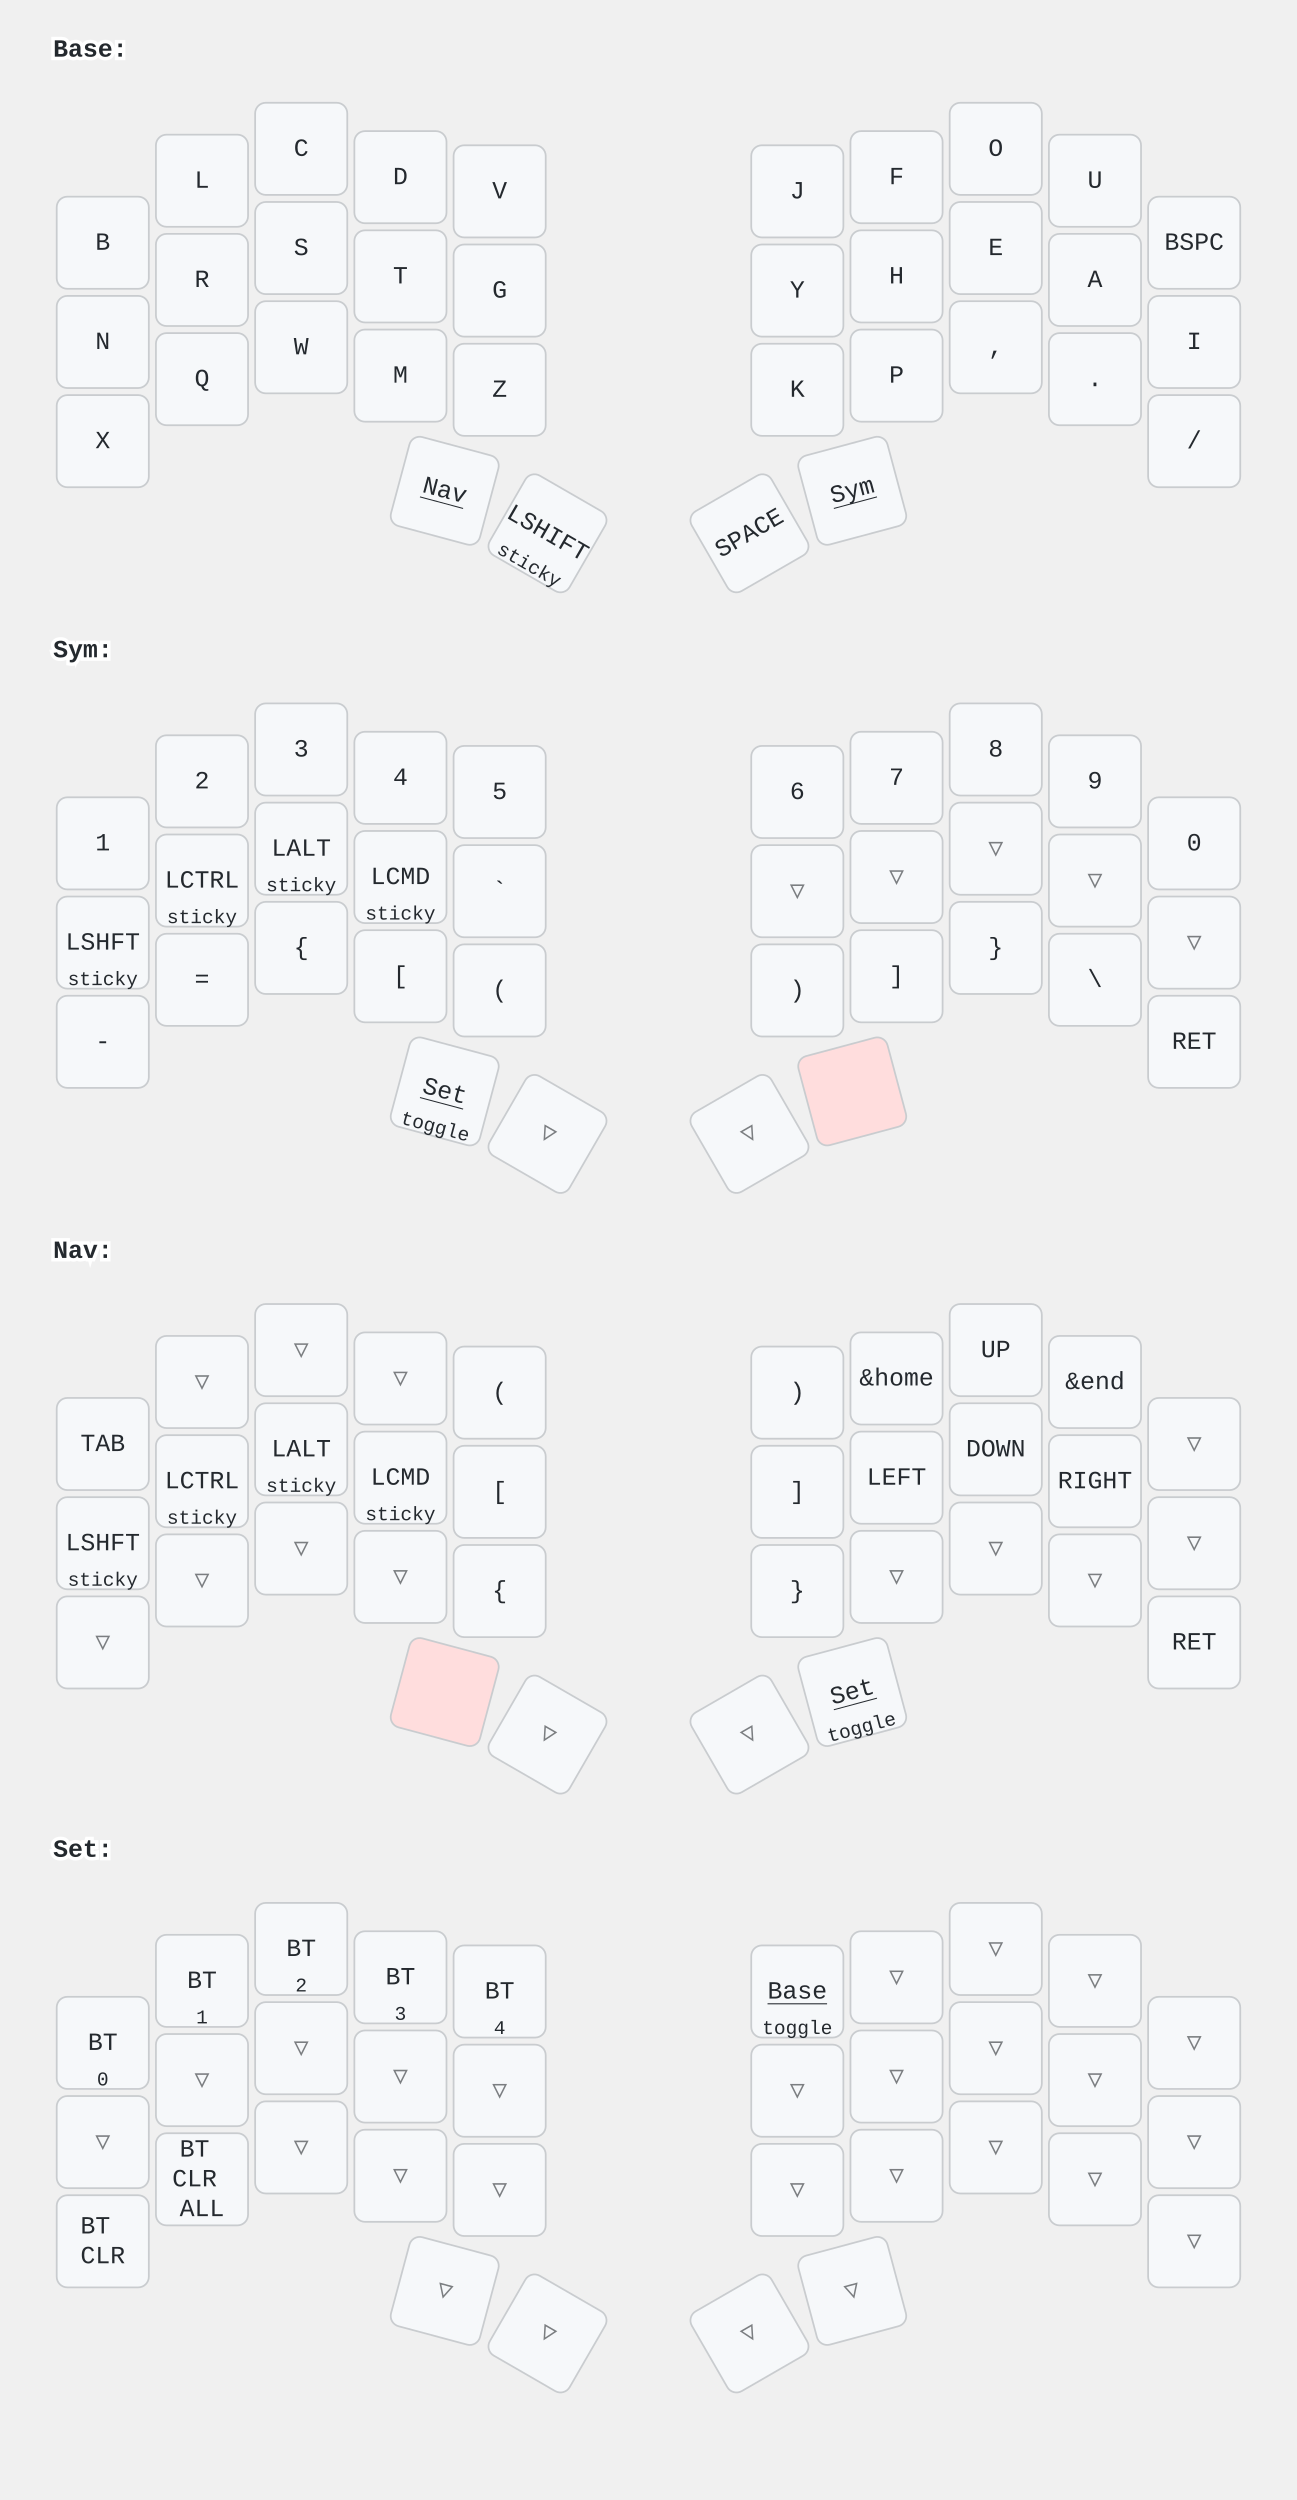
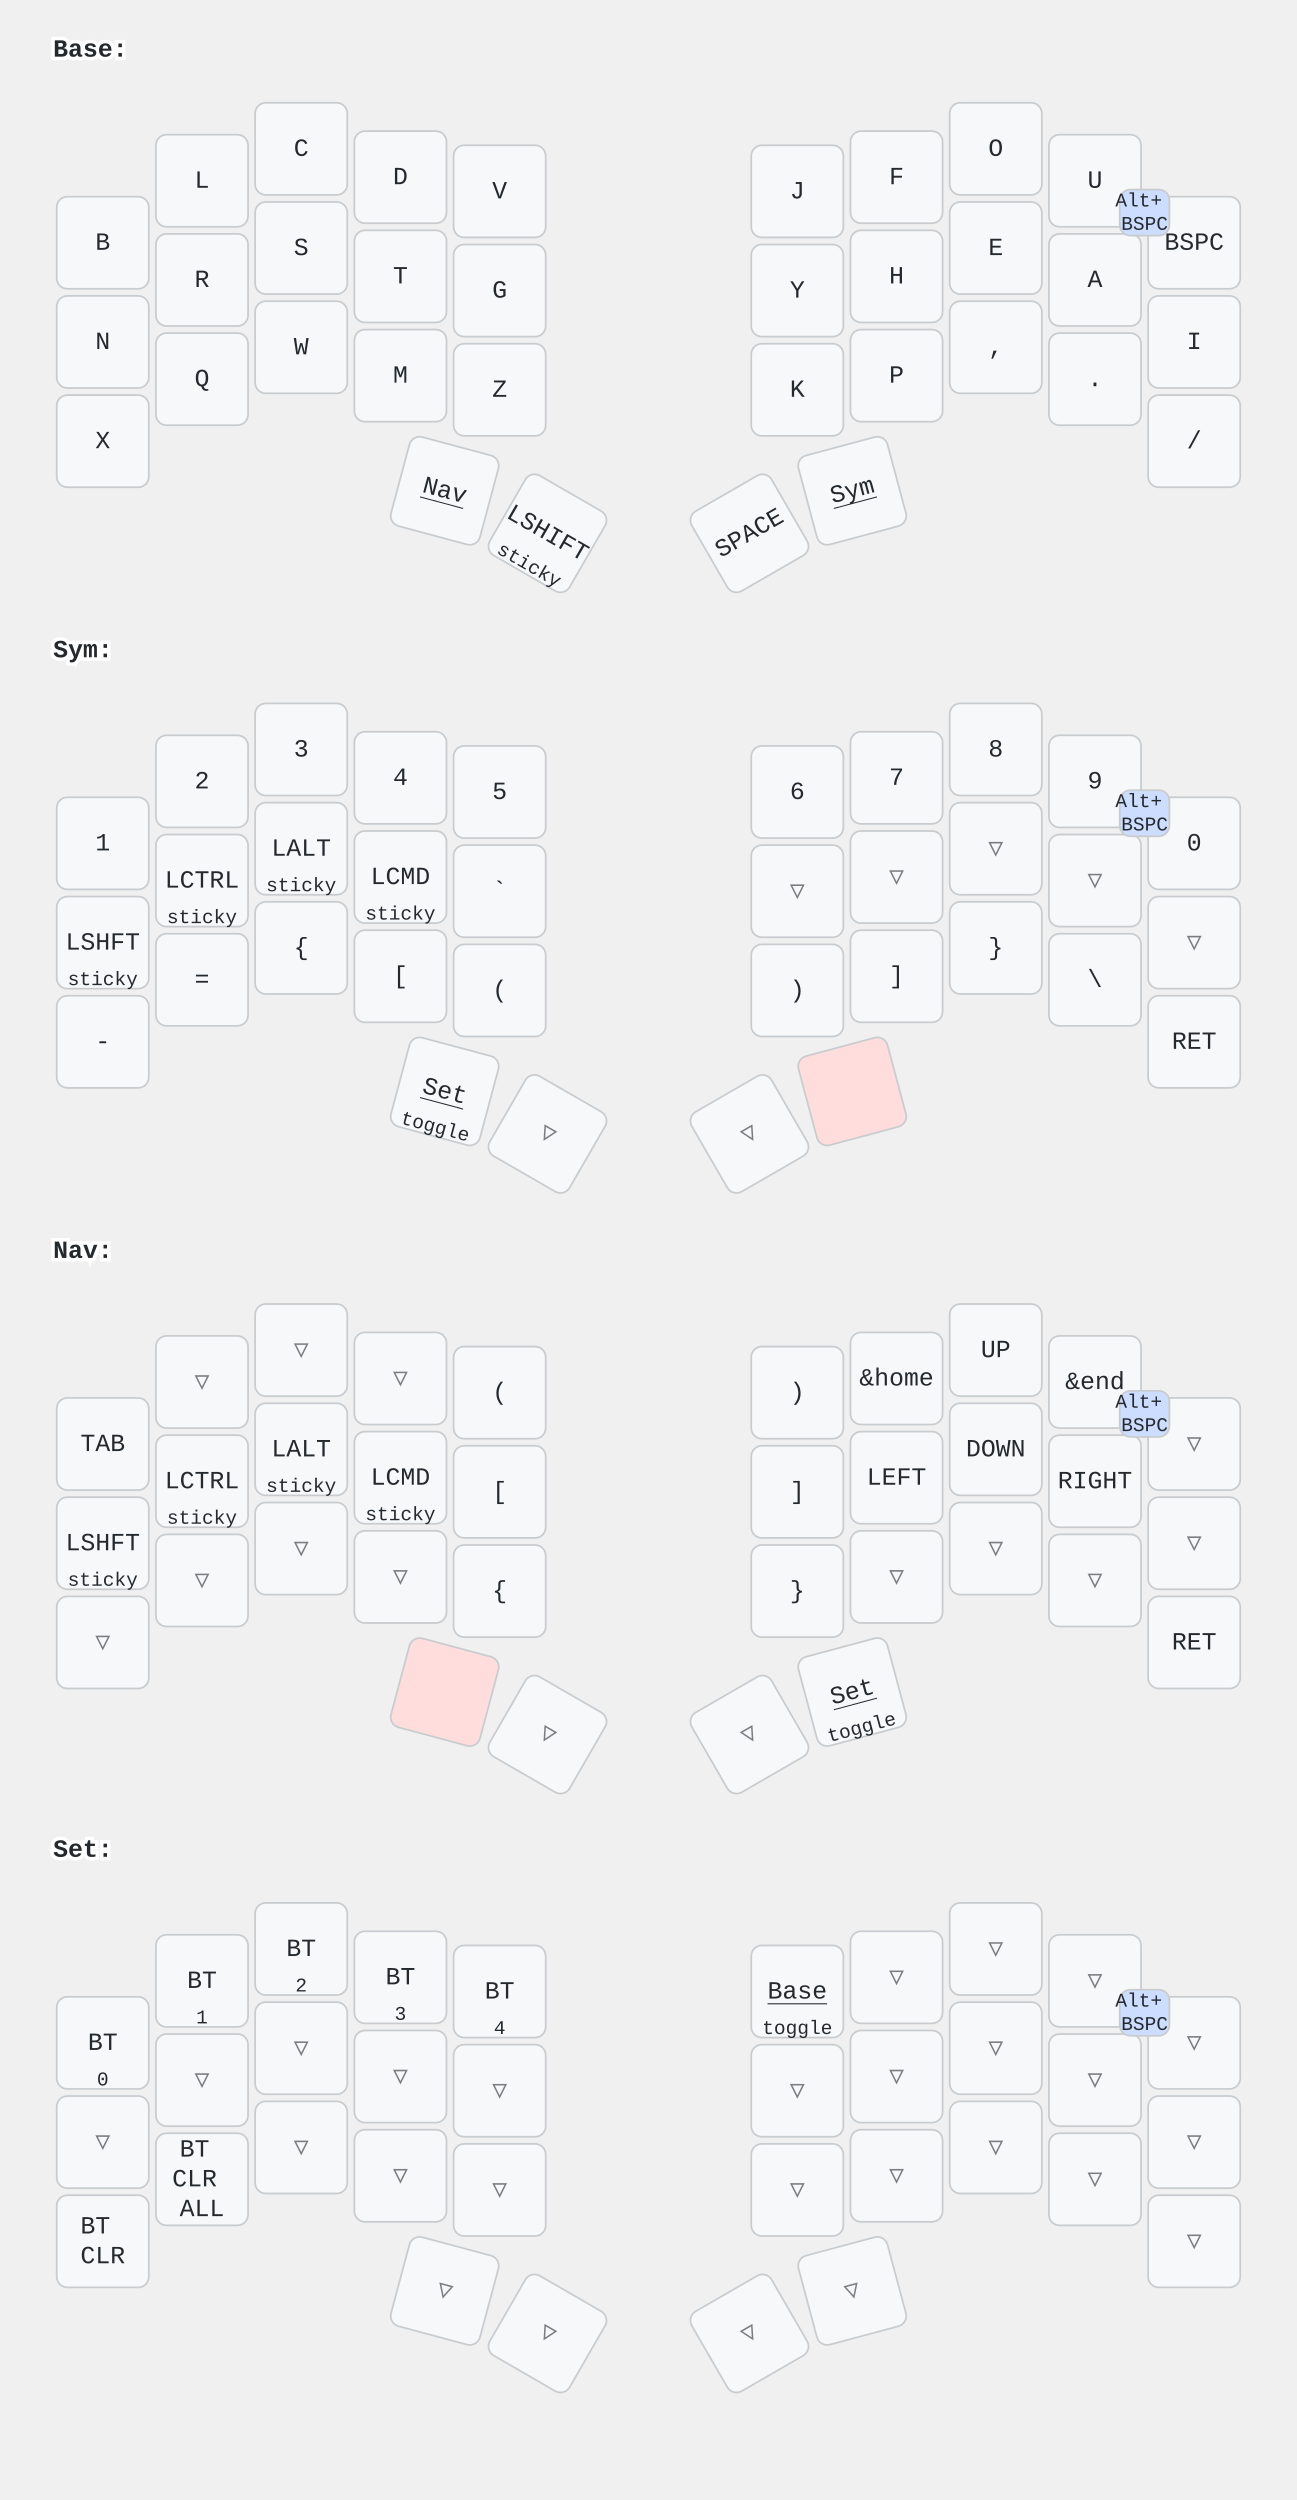
<svg xmlns="http://www.w3.org/2000/svg" width="732" height="1411" viewBox="0 0 732 1411" class="keymap">
  <style>/* inherit to force styles through use tags */
svg path {
    fill: inherit;
}

/* font and background color specifications */
svg.keymap {
    font-family: SFMono-Regular,Consolas,Liberation Mono,Menlo,monospace;
    font-size: 14px;
    font-kerning: normal;
    text-rendering: optimizeLegibility;
    fill: #24292e;
}

/* default key styling */
rect.key {
    fill: #f6f8fa;
}

rect.key, rect.combo {
    stroke: #c9cccf;
    stroke-width: 1;
}

/* default key side styling, only used is draw_key_sides is set */
rect.side {
    filter: brightness(90%);
}

/* color accent for combo boxes */
rect.combo, rect.combo-separate {
    fill: #cdf;
}

/* color accent for held keys */
rect.held, rect.combo.held {
    fill: #fdd;
}

/* color accent for ghost (optional) keys */
rect.ghost, rect.combo.ghost {
    stroke-dasharray: 4, 4;
    stroke-width: 2;
}

text {
    text-anchor: middle;
    dominant-baseline: middle;
}

/* styling for layer labels */
text.label {
    font-weight: bold;
    text-anchor: start;
    stroke: white;
    stroke-width: 4;
    paint-order: stroke;
}

/* styling for optional footer */
text.footer {
    text-anchor: end;
    dominant-baseline: auto;
    stroke: white;
    stroke-width: 4;
    paint-order: stroke;
}

/* styling for combo tap, and key non-tap label text */
text.combo, text.hold, text.shifted, text.left, text.right {
    font-size: 11px;
}

text.hold {
    text-anchor: middle;
    dominant-baseline: auto;
}

text.shifted {
    text-anchor: middle;
    dominant-baseline: hanging;
}

text.left {
    text-anchor: start;
}

text.right {
    text-anchor: end;
}

text.layer-activator {
    text-decoration: underline;
}

/* styling for hold/shifted label text in combo box */
text.combo.hold, text.combo.shifted, text.combo.left, text.combo.right {
    font-size: 8px;
}

/* lighter symbol for transparent keys */
text.trans {
    fill: #7b7e81;
}

/* styling for combo dendrons */
path.combo {
    stroke-width: 1;
    stroke: gray;
    fill: none;
}

/* Start Tabler Icons Cleanup */
/* cannot use height/width with glyphs */
.icon-tabler &gt; path {
    fill: inherit;
    stroke: inherit;
    stroke-width: 2;
}
/* hide tabler's default box */
.icon-tabler &gt; path[stroke="none"][fill="none"] {
    visibility: hidden;
}
/* End Tabler Icons Cleanup */
</style>
  <g transform="translate(30, 0)" class="layer-Base">
    <text x="0" y="28" class="label" id="Base">Base:</text>
    <g transform="translate(0, 56)">
      <g transform="translate(28, 81)" class="key keypos-0">
        <rect rx="6" ry="6" x="-26" y="-26" width="52" height="52" class="key" />
        <text x="0" y="0" class="key tap">B</text>
      </g>
      <g transform="translate(84, 46)" class="key keypos-1">
        <rect rx="6" ry="6" x="-26" y="-26" width="52" height="52" class="key" />
        <text x="0" y="0" class="key tap">L</text>
      </g>
      <g transform="translate(140, 28)" class="key keypos-2">
        <rect rx="6" ry="6" x="-26" y="-26" width="52" height="52" class="key" />
        <text x="0" y="0" class="key tap">C</text>
      </g>
      <g transform="translate(196, 44)" class="key keypos-3">
        <rect rx="6" ry="6" x="-26" y="-26" width="52" height="52" class="key" />
        <text x="0" y="0" class="key tap">D</text>
      </g>
      <g transform="translate(252, 52)" class="key keypos-4">
        <rect rx="6" ry="6" x="-26" y="-26" width="52" height="52" class="key" />
        <text x="0" y="0" class="key tap">V</text>
      </g>
      <g transform="translate(420, 52)" class="key keypos-5">
        <rect rx="6" ry="6" x="-26" y="-26" width="52" height="52" class="key" />
        <text x="0" y="0" class="key tap">J</text>
      </g>
      <g transform="translate(476, 44)" class="key keypos-6">
        <rect rx="6" ry="6" x="-26" y="-26" width="52" height="52" class="key" />
        <text x="0" y="0" class="key tap">F</text>
      </g>
      <g transform="translate(532, 28)" class="key keypos-7">
        <rect rx="6" ry="6" x="-26" y="-26" width="52" height="52" class="key" />
        <text x="0" y="0" class="key tap">O</text>
      </g>
      <g transform="translate(588, 46)" class="key keypos-8">
        <rect rx="6" ry="6" x="-26" y="-26" width="52" height="52" class="key" />
        <text x="0" y="0" class="key tap">U</text>
      </g>
      <g transform="translate(644, 81)" class="key keypos-9">
        <rect rx="6" ry="6" x="-26" y="-26" width="52" height="52" class="key" />
        <text x="0" y="0" class="key tap">BSPC</text>
      </g>
      <g transform="translate(28, 137)" class="key keypos-10">
        <rect rx="6" ry="6" x="-26" y="-26" width="52" height="52" class="key" />
        <text x="0" y="0" class="key tap">N</text>
      </g>
      <g transform="translate(84, 102)" class="key keypos-11">
        <rect rx="6" ry="6" x="-26" y="-26" width="52" height="52" class="key" />
        <text x="0" y="0" class="key tap">R</text>
      </g>
      <g transform="translate(140, 84)" class="key keypos-12">
        <rect rx="6" ry="6" x="-26" y="-26" width="52" height="52" class="key" />
        <text x="0" y="0" class="key tap">S</text>
      </g>
      <g transform="translate(196, 100)" class="key keypos-13">
        <rect rx="6" ry="6" x="-26" y="-26" width="52" height="52" class="key" />
        <text x="0" y="0" class="key tap">T</text>
      </g>
      <g transform="translate(252, 108)" class="key keypos-14">
        <rect rx="6" ry="6" x="-26" y="-26" width="52" height="52" class="key" />
        <text x="0" y="0" class="key tap">G</text>
      </g>
      <g transform="translate(420, 108)" class="key keypos-15">
        <rect rx="6" ry="6" x="-26" y="-26" width="52" height="52" class="key" />
        <text x="0" y="0" class="key tap">Y</text>
      </g>
      <g transform="translate(476, 100)" class="key keypos-16">
        <rect rx="6" ry="6" x="-26" y="-26" width="52" height="52" class="key" />
        <text x="0" y="0" class="key tap">H</text>
      </g>
      <g transform="translate(532, 84)" class="key keypos-17">
        <rect rx="6" ry="6" x="-26" y="-26" width="52" height="52" class="key" />
        <text x="0" y="0" class="key tap">E</text>
      </g>
      <g transform="translate(588, 102)" class="key keypos-18">
        <rect rx="6" ry="6" x="-26" y="-26" width="52" height="52" class="key" />
        <text x="0" y="0" class="key tap">A</text>
      </g>
      <g transform="translate(644, 137)" class="key keypos-19">
        <rect rx="6" ry="6" x="-26" y="-26" width="52" height="52" class="key" />
        <text x="0" y="0" class="key tap">I</text>
      </g>
      <g transform="translate(28, 193)" class="key keypos-20">
        <rect rx="6" ry="6" x="-26" y="-26" width="52" height="52" class="key" />
        <text x="0" y="0" class="key tap">X</text>
      </g>
      <g transform="translate(84, 158)" class="key keypos-21">
        <rect rx="6" ry="6" x="-26" y="-26" width="52" height="52" class="key" />
        <text x="0" y="0" class="key tap">Q</text>
      </g>
      <g transform="translate(140, 140)" class="key keypos-22">
        <rect rx="6" ry="6" x="-26" y="-26" width="52" height="52" class="key" />
        <text x="0" y="0" class="key tap">W</text>
      </g>
      <g transform="translate(196, 156)" class="key keypos-23">
        <rect rx="6" ry="6" x="-26" y="-26" width="52" height="52" class="key" />
        <text x="0" y="0" class="key tap">M</text>
      </g>
      <g transform="translate(252, 164)" class="key keypos-24">
        <rect rx="6" ry="6" x="-26" y="-26" width="52" height="52" class="key" />
        <text x="0" y="0" class="key tap">Z</text>
      </g>
      <g transform="translate(420, 164)" class="key keypos-25">
        <rect rx="6" ry="6" x="-26" y="-26" width="52" height="52" class="key" />
        <text x="0" y="0" class="key tap">K</text>
      </g>
      <g transform="translate(476, 156)" class="key keypos-26">
        <rect rx="6" ry="6" x="-26" y="-26" width="52" height="52" class="key" />
        <text x="0" y="0" class="key tap">P</text>
      </g>
      <g transform="translate(532, 140)" class="key keypos-27">
        <rect rx="6" ry="6" x="-26" y="-26" width="52" height="52" class="key" />
        <text x="0" y="0" class="key tap">,</text>
      </g>
      <g transform="translate(588, 158)" class="key keypos-28">
        <rect rx="6" ry="6" x="-26" y="-26" width="52" height="52" class="key" />
        <text x="0" y="0" class="key tap">.</text>
      </g>
      <g transform="translate(644, 193)" class="key keypos-29">
        <rect rx="6" ry="6" x="-26" y="-26" width="52" height="52" class="key" />
        <text x="0" y="0" class="key tap">/</text>
      </g>
      <g transform="translate(221, 221) rotate(15.0)" class="key keypos-30">
        <rect rx="6" ry="6" x="-26" y="-26" width="52" height="52" class="key" />
        <a href="#Nav">
          <text x="0" y="0" class="key tap layer-activator">Nav</text>
        </a>
      </g>
      <g transform="translate(279, 245) rotate(30.0)" class="key keypos-31">
        <rect rx="6" ry="6" x="-26" y="-26" width="52" height="52" class="key" />
        <text x="0" y="0" class="key tap">LSHIFT</text>
        <text x="0" y="24" class="key hold">sticky</text>
      </g>
      <g transform="translate(393, 245) rotate(-30.0)" class="key keypos-32">
        <rect rx="6" ry="6" x="-26" y="-26" width="52" height="52" class="key" />
        <text x="0" y="0" class="key tap">SPACE</text>
      </g>
      <g transform="translate(451, 221) rotate(-15.0)" class="key keypos-33">
        <rect rx="6" ry="6" x="-26" y="-26" width="52" height="52" class="key" />
        <a href="#Sym">
          <text x="0" y="0" class="key tap layer-activator">Sym</text>
        </a>
      </g>
+       <g class="combo combopos-0">
+         <rect rx="6" ry="6" x="602" y="51" width="28" height="26" class="combo" />
+         <text x="616" y="64" class="combo tap">
+           <tspan x="616" dy="-0.6em">Alt+</tspan>
+           <tspan x="616" dy="1.2em">BSPC</tspan>
+         </text>
+       </g>
    </g>
  </g>
  <g transform="translate(30, 339)" class="layer-Sym">
    <text x="0" y="28" class="label" id="Sym">Sym:</text>
    <g transform="translate(0, 56)">
      <g transform="translate(28, 81)" class="key keypos-0">
        <rect rx="6" ry="6" x="-26" y="-26" width="52" height="52" class="key" />
        <text x="0" y="0" class="key tap">1</text>
      </g>
      <g transform="translate(84, 46)" class="key keypos-1">
        <rect rx="6" ry="6" x="-26" y="-26" width="52" height="52" class="key" />
        <text x="0" y="0" class="key tap">2</text>
      </g>
      <g transform="translate(140, 28)" class="key keypos-2">
        <rect rx="6" ry="6" x="-26" y="-26" width="52" height="52" class="key" />
        <text x="0" y="0" class="key tap">3</text>
      </g>
      <g transform="translate(196, 44)" class="key keypos-3">
        <rect rx="6" ry="6" x="-26" y="-26" width="52" height="52" class="key" />
        <text x="0" y="0" class="key tap">4</text>
      </g>
      <g transform="translate(252, 52)" class="key keypos-4">
        <rect rx="6" ry="6" x="-26" y="-26" width="52" height="52" class="key" />
        <text x="0" y="0" class="key tap">5</text>
      </g>
      <g transform="translate(420, 52)" class="key keypos-5">
        <rect rx="6" ry="6" x="-26" y="-26" width="52" height="52" class="key" />
        <text x="0" y="0" class="key tap">6</text>
      </g>
      <g transform="translate(476, 44)" class="key keypos-6">
        <rect rx="6" ry="6" x="-26" y="-26" width="52" height="52" class="key" />
        <text x="0" y="0" class="key tap">7</text>
      </g>
      <g transform="translate(532, 28)" class="key keypos-7">
        <rect rx="6" ry="6" x="-26" y="-26" width="52" height="52" class="key" />
        <text x="0" y="0" class="key tap">8</text>
      </g>
      <g transform="translate(588, 46)" class="key keypos-8">
        <rect rx="6" ry="6" x="-26" y="-26" width="52" height="52" class="key" />
        <text x="0" y="0" class="key tap">9</text>
      </g>
      <g transform="translate(644, 81)" class="key keypos-9">
        <rect rx="6" ry="6" x="-26" y="-26" width="52" height="52" class="key" />
        <text x="0" y="0" class="key tap">0</text>
      </g>
      <g transform="translate(28, 137)" class="key keypos-10">
        <rect rx="6" ry="6" x="-26" y="-26" width="52" height="52" class="key" />
        <text x="0" y="0" class="key tap">LSHFT</text>
        <text x="0" y="24" class="key hold">sticky</text>
      </g>
      <g transform="translate(84, 102)" class="key keypos-11">
        <rect rx="6" ry="6" x="-26" y="-26" width="52" height="52" class="key" />
        <text x="0" y="0" class="key tap">LCTRL</text>
        <text x="0" y="24" class="key hold">sticky</text>
      </g>
      <g transform="translate(140, 84)" class="key keypos-12">
        <rect rx="6" ry="6" x="-26" y="-26" width="52" height="52" class="key" />
        <text x="0" y="0" class="key tap">LALT</text>
        <text x="0" y="24" class="key hold">sticky</text>
      </g>
      <g transform="translate(196, 100)" class="key keypos-13">
        <rect rx="6" ry="6" x="-26" y="-26" width="52" height="52" class="key" />
        <text x="0" y="0" class="key tap">LCMD</text>
        <text x="0" y="24" class="key hold">sticky</text>
      </g>
      <g transform="translate(252, 108)" class="key keypos-14">
        <rect rx="6" ry="6" x="-26" y="-26" width="52" height="52" class="key" />
        <text x="0" y="0" class="key tap">`</text>
      </g>
      <g transform="translate(420, 108)" class="key trans keypos-15">
        <rect rx="6" ry="6" x="-26" y="-26" width="52" height="52" class="key trans" />
        <text x="0" y="0" class="key trans tap">▽</text>
      </g>
      <g transform="translate(476, 100)" class="key trans keypos-16">
        <rect rx="6" ry="6" x="-26" y="-26" width="52" height="52" class="key trans" />
        <text x="0" y="0" class="key trans tap">▽</text>
      </g>
      <g transform="translate(532, 84)" class="key trans keypos-17">
        <rect rx="6" ry="6" x="-26" y="-26" width="52" height="52" class="key trans" />
        <text x="0" y="0" class="key trans tap">▽</text>
      </g>
      <g transform="translate(588, 102)" class="key trans keypos-18">
        <rect rx="6" ry="6" x="-26" y="-26" width="52" height="52" class="key trans" />
        <text x="0" y="0" class="key trans tap">▽</text>
      </g>
      <g transform="translate(644, 137)" class="key trans keypos-19">
        <rect rx="6" ry="6" x="-26" y="-26" width="52" height="52" class="key trans" />
        <text x="0" y="0" class="key trans tap">▽</text>
      </g>
      <g transform="translate(28, 193)" class="key keypos-20">
        <rect rx="6" ry="6" x="-26" y="-26" width="52" height="52" class="key" />
        <text x="0" y="0" class="key tap">-</text>
      </g>
      <g transform="translate(84, 158)" class="key keypos-21">
        <rect rx="6" ry="6" x="-26" y="-26" width="52" height="52" class="key" />
        <text x="0" y="0" class="key tap">=</text>
      </g>
      <g transform="translate(140, 140)" class="key keypos-22">
        <rect rx="6" ry="6" x="-26" y="-26" width="52" height="52" class="key" />
        <text x="0" y="0" class="key tap">{</text>
      </g>
      <g transform="translate(196, 156)" class="key keypos-23">
        <rect rx="6" ry="6" x="-26" y="-26" width="52" height="52" class="key" />
        <text x="0" y="0" class="key tap">[</text>
      </g>
      <g transform="translate(252, 164)" class="key keypos-24">
        <rect rx="6" ry="6" x="-26" y="-26" width="52" height="52" class="key" />
        <text x="0" y="0" class="key tap">(</text>
      </g>
      <g transform="translate(420, 164)" class="key keypos-25">
        <rect rx="6" ry="6" x="-26" y="-26" width="52" height="52" class="key" />
        <text x="0" y="0" class="key tap">)</text>
      </g>
      <g transform="translate(476, 156)" class="key keypos-26">
        <rect rx="6" ry="6" x="-26" y="-26" width="52" height="52" class="key" />
        <text x="0" y="0" class="key tap">]</text>
      </g>
      <g transform="translate(532, 140)" class="key keypos-27">
        <rect rx="6" ry="6" x="-26" y="-26" width="52" height="52" class="key" />
        <text x="0" y="0" class="key tap">}</text>
      </g>
      <g transform="translate(588, 158)" class="key keypos-28">
        <rect rx="6" ry="6" x="-26" y="-26" width="52" height="52" class="key" />
        <text x="0" y="0" class="key tap">\</text>
      </g>
      <g transform="translate(644, 193)" class="key keypos-29">
        <rect rx="6" ry="6" x="-26" y="-26" width="52" height="52" class="key" />
        <text x="0" y="0" class="key tap">RET</text>
      </g>
      <g transform="translate(221, 221) rotate(15.0)" class="key keypos-30">
        <rect rx="6" ry="6" x="-26" y="-26" width="52" height="52" class="key" />
        <a href="#Set">
          <text x="0" y="0" class="key tap layer-activator">Set</text>
        </a>
        <text x="0" y="24" class="key hold">toggle</text>
      </g>
      <g transform="translate(279, 245) rotate(30.0)" class="key trans keypos-31">
        <rect rx="6" ry="6" x="-26" y="-26" width="52" height="52" class="key trans" />
        <text x="0" y="0" class="key trans tap">▽</text>
      </g>
      <g transform="translate(393, 245) rotate(-30.0)" class="key trans keypos-32">
        <rect rx="6" ry="6" x="-26" y="-26" width="52" height="52" class="key trans" />
        <text x="0" y="0" class="key trans tap">▽</text>
      </g>
      <g transform="translate(451, 221) rotate(-15.0)" class="key held keypos-33">
        <rect rx="6" ry="6" x="-26" y="-26" width="52" height="52" class="key held" />
      </g>
+       <g class="combo combopos-0">
+         <rect rx="6" ry="6" x="602" y="51" width="28" height="26" class="combo" />
+         <text x="616" y="64" class="combo tap">
+           <tspan x="616" dy="-0.6em">Alt+</tspan>
+           <tspan x="616" dy="1.2em">BSPC</tspan>
+         </text>
+       </g>
    </g>
  </g>
  <g transform="translate(30, 678)" class="layer-Nav">
    <text x="0" y="28" class="label" id="Nav">Nav:</text>
    <g transform="translate(0, 56)">
      <g transform="translate(28, 81)" class="key keypos-0">
        <rect rx="6" ry="6" x="-26" y="-26" width="52" height="52" class="key" />
        <text x="0" y="0" class="key tap">TAB</text>
      </g>
      <g transform="translate(84, 46)" class="key trans keypos-1">
        <rect rx="6" ry="6" x="-26" y="-26" width="52" height="52" class="key trans" />
        <text x="0" y="0" class="key trans tap">▽</text>
      </g>
      <g transform="translate(140, 28)" class="key trans keypos-2">
        <rect rx="6" ry="6" x="-26" y="-26" width="52" height="52" class="key trans" />
        <text x="0" y="0" class="key trans tap">▽</text>
      </g>
      <g transform="translate(196, 44)" class="key trans keypos-3">
        <rect rx="6" ry="6" x="-26" y="-26" width="52" height="52" class="key trans" />
        <text x="0" y="0" class="key trans tap">▽</text>
      </g>
      <g transform="translate(252, 52)" class="key keypos-4">
        <rect rx="6" ry="6" x="-26" y="-26" width="52" height="52" class="key" />
        <text x="0" y="0" class="key tap">(</text>
      </g>
      <g transform="translate(420, 52)" class="key keypos-5">
        <rect rx="6" ry="6" x="-26" y="-26" width="52" height="52" class="key" />
        <text x="0" y="0" class="key tap">)</text>
      </g>
      <g transform="translate(476, 44)" class="key keypos-6">
        <rect rx="6" ry="6" x="-26" y="-26" width="52" height="52" class="key" />
        <text x="0" y="0" class="key tap">&amp;home</text>
      </g>
      <g transform="translate(532, 28)" class="key keypos-7">
        <rect rx="6" ry="6" x="-26" y="-26" width="52" height="52" class="key" />
        <text x="0" y="0" class="key tap">UP</text>
      </g>
      <g transform="translate(588, 46)" class="key keypos-8">
        <rect rx="6" ry="6" x="-26" y="-26" width="52" height="52" class="key" />
        <text x="0" y="0" class="key tap">&amp;end</text>
      </g>
      <g transform="translate(644, 81)" class="key trans keypos-9">
        <rect rx="6" ry="6" x="-26" y="-26" width="52" height="52" class="key trans" />
        <text x="0" y="0" class="key trans tap">▽</text>
      </g>
      <g transform="translate(28, 137)" class="key keypos-10">
        <rect rx="6" ry="6" x="-26" y="-26" width="52" height="52" class="key" />
        <text x="0" y="0" class="key tap">LSHFT</text>
        <text x="0" y="24" class="key hold">sticky</text>
      </g>
      <g transform="translate(84, 102)" class="key keypos-11">
        <rect rx="6" ry="6" x="-26" y="-26" width="52" height="52" class="key" />
        <text x="0" y="0" class="key tap">LCTRL</text>
        <text x="0" y="24" class="key hold">sticky</text>
      </g>
      <g transform="translate(140, 84)" class="key keypos-12">
        <rect rx="6" ry="6" x="-26" y="-26" width="52" height="52" class="key" />
        <text x="0" y="0" class="key tap">LALT</text>
        <text x="0" y="24" class="key hold">sticky</text>
      </g>
      <g transform="translate(196, 100)" class="key keypos-13">
        <rect rx="6" ry="6" x="-26" y="-26" width="52" height="52" class="key" />
        <text x="0" y="0" class="key tap">LCMD</text>
        <text x="0" y="24" class="key hold">sticky</text>
      </g>
      <g transform="translate(252, 108)" class="key keypos-14">
        <rect rx="6" ry="6" x="-26" y="-26" width="52" height="52" class="key" />
        <text x="0" y="0" class="key tap">[</text>
      </g>
      <g transform="translate(420, 108)" class="key keypos-15">
        <rect rx="6" ry="6" x="-26" y="-26" width="52" height="52" class="key" />
        <text x="0" y="0" class="key tap">]</text>
      </g>
      <g transform="translate(476, 100)" class="key keypos-16">
        <rect rx="6" ry="6" x="-26" y="-26" width="52" height="52" class="key" />
        <text x="0" y="0" class="key tap">LEFT</text>
      </g>
      <g transform="translate(532, 84)" class="key keypos-17">
        <rect rx="6" ry="6" x="-26" y="-26" width="52" height="52" class="key" />
        <text x="0" y="0" class="key tap">DOWN</text>
      </g>
      <g transform="translate(588, 102)" class="key keypos-18">
        <rect rx="6" ry="6" x="-26" y="-26" width="52" height="52" class="key" />
        <text x="0" y="0" class="key tap">RIGHT</text>
      </g>
      <g transform="translate(644, 137)" class="key trans keypos-19">
        <rect rx="6" ry="6" x="-26" y="-26" width="52" height="52" class="key trans" />
        <text x="0" y="0" class="key trans tap">▽</text>
      </g>
      <g transform="translate(28, 193)" class="key trans keypos-20">
        <rect rx="6" ry="6" x="-26" y="-26" width="52" height="52" class="key trans" />
        <text x="0" y="0" class="key trans tap">▽</text>
      </g>
      <g transform="translate(84, 158)" class="key trans keypos-21">
        <rect rx="6" ry="6" x="-26" y="-26" width="52" height="52" class="key trans" />
        <text x="0" y="0" class="key trans tap">▽</text>
      </g>
      <g transform="translate(140, 140)" class="key trans keypos-22">
        <rect rx="6" ry="6" x="-26" y="-26" width="52" height="52" class="key trans" />
        <text x="0" y="0" class="key trans tap">▽</text>
      </g>
      <g transform="translate(196, 156)" class="key trans keypos-23">
        <rect rx="6" ry="6" x="-26" y="-26" width="52" height="52" class="key trans" />
        <text x="0" y="0" class="key trans tap">▽</text>
      </g>
      <g transform="translate(252, 164)" class="key keypos-24">
        <rect rx="6" ry="6" x="-26" y="-26" width="52" height="52" class="key" />
        <text x="0" y="0" class="key tap">{</text>
      </g>
      <g transform="translate(420, 164)" class="key keypos-25">
        <rect rx="6" ry="6" x="-26" y="-26" width="52" height="52" class="key" />
        <text x="0" y="0" class="key tap">}</text>
      </g>
      <g transform="translate(476, 156)" class="key trans keypos-26">
        <rect rx="6" ry="6" x="-26" y="-26" width="52" height="52" class="key trans" />
        <text x="0" y="0" class="key trans tap">▽</text>
      </g>
      <g transform="translate(532, 140)" class="key trans keypos-27">
        <rect rx="6" ry="6" x="-26" y="-26" width="52" height="52" class="key trans" />
        <text x="0" y="0" class="key trans tap">▽</text>
      </g>
      <g transform="translate(588, 158)" class="key trans keypos-28">
        <rect rx="6" ry="6" x="-26" y="-26" width="52" height="52" class="key trans" />
        <text x="0" y="0" class="key trans tap">▽</text>
      </g>
      <g transform="translate(644, 193)" class="key keypos-29">
        <rect rx="6" ry="6" x="-26" y="-26" width="52" height="52" class="key" />
        <text x="0" y="0" class="key tap">RET</text>
      </g>
      <g transform="translate(221, 221) rotate(15.0)" class="key held keypos-30">
        <rect rx="6" ry="6" x="-26" y="-26" width="52" height="52" class="key held" />
      </g>
      <g transform="translate(279, 245) rotate(30.0)" class="key trans keypos-31">
        <rect rx="6" ry="6" x="-26" y="-26" width="52" height="52" class="key trans" />
        <text x="0" y="0" class="key trans tap">▽</text>
      </g>
      <g transform="translate(393, 245) rotate(-30.0)" class="key trans keypos-32">
        <rect rx="6" ry="6" x="-26" y="-26" width="52" height="52" class="key trans" />
        <text x="0" y="0" class="key trans tap">▽</text>
      </g>
      <g transform="translate(451, 221) rotate(-15.0)" class="key keypos-33">
        <rect rx="6" ry="6" x="-26" y="-26" width="52" height="52" class="key" />
        <a href="#Set">
          <text x="0" y="0" class="key tap layer-activator">Set</text>
        </a>
        <text x="0" y="24" class="key hold">toggle</text>
      </g>
+       <g class="combo combopos-0">
+         <rect rx="6" ry="6" x="602" y="51" width="28" height="26" class="combo" />
+         <text x="616" y="64" class="combo tap">
+           <tspan x="616" dy="-0.6em">Alt+</tspan>
+           <tspan x="616" dy="1.2em">BSPC</tspan>
+         </text>
+       </g>
    </g>
  </g>
  <g transform="translate(30, 1016)" class="layer-Set">
    <text x="0" y="28" class="label" id="Set">Set:</text>
    <g transform="translate(0, 56)">
      <g transform="translate(28, 81)" class="key keypos-0">
        <rect rx="6" ry="6" x="-26" y="-26" width="52" height="52" class="key" />
        <text x="0" y="0" class="key tap">BT</text>
        <text x="0" y="24" class="key hold">0</text>
      </g>
      <g transform="translate(84, 46)" class="key keypos-1">
        <rect rx="6" ry="6" x="-26" y="-26" width="52" height="52" class="key" />
        <text x="0" y="0" class="key tap">BT</text>
        <text x="0" y="24" class="key hold">1</text>
      </g>
      <g transform="translate(140, 28)" class="key keypos-2">
        <rect rx="6" ry="6" x="-26" y="-26" width="52" height="52" class="key" />
        <text x="0" y="0" class="key tap">BT</text>
        <text x="0" y="24" class="key hold">2</text>
      </g>
      <g transform="translate(196, 44)" class="key keypos-3">
        <rect rx="6" ry="6" x="-26" y="-26" width="52" height="52" class="key" />
        <text x="0" y="0" class="key tap">BT</text>
        <text x="0" y="24" class="key hold">3</text>
      </g>
      <g transform="translate(252, 52)" class="key keypos-4">
        <rect rx="6" ry="6" x="-26" y="-26" width="52" height="52" class="key" />
        <text x="0" y="0" class="key tap">BT</text>
        <text x="0" y="24" class="key hold">4</text>
      </g>
      <g transform="translate(420, 52)" class="key keypos-5">
        <rect rx="6" ry="6" x="-26" y="-26" width="52" height="52" class="key" />
        <a href="#Base">
          <text x="0" y="0" class="key tap layer-activator">Base</text>
        </a>
        <text x="0" y="24" class="key hold">toggle</text>
      </g>
      <g transform="translate(476, 44)" class="key trans keypos-6">
        <rect rx="6" ry="6" x="-26" y="-26" width="52" height="52" class="key trans" />
        <text x="0" y="0" class="key trans tap">▽</text>
      </g>
      <g transform="translate(532, 28)" class="key trans keypos-7">
        <rect rx="6" ry="6" x="-26" y="-26" width="52" height="52" class="key trans" />
        <text x="0" y="0" class="key trans tap">▽</text>
      </g>
      <g transform="translate(588, 46)" class="key trans keypos-8">
        <rect rx="6" ry="6" x="-26" y="-26" width="52" height="52" class="key trans" />
        <text x="0" y="0" class="key trans tap">▽</text>
      </g>
      <g transform="translate(644, 81)" class="key trans keypos-9">
        <rect rx="6" ry="6" x="-26" y="-26" width="52" height="52" class="key trans" />
        <text x="0" y="0" class="key trans tap">▽</text>
      </g>
      <g transform="translate(28, 137)" class="key trans keypos-10">
        <rect rx="6" ry="6" x="-26" y="-26" width="52" height="52" class="key trans" />
        <text x="0" y="0" class="key trans tap">▽</text>
      </g>
      <g transform="translate(84, 102)" class="key trans keypos-11">
        <rect rx="6" ry="6" x="-26" y="-26" width="52" height="52" class="key trans" />
        <text x="0" y="0" class="key trans tap">▽</text>
      </g>
      <g transform="translate(140, 84)" class="key trans keypos-12">
        <rect rx="6" ry="6" x="-26" y="-26" width="52" height="52" class="key trans" />
        <text x="0" y="0" class="key trans tap">▽</text>
      </g>
      <g transform="translate(196, 100)" class="key trans keypos-13">
        <rect rx="6" ry="6" x="-26" y="-26" width="52" height="52" class="key trans" />
        <text x="0" y="0" class="key trans tap">▽</text>
      </g>
      <g transform="translate(252, 108)" class="key trans keypos-14">
        <rect rx="6" ry="6" x="-26" y="-26" width="52" height="52" class="key trans" />
        <text x="0" y="0" class="key trans tap">▽</text>
      </g>
      <g transform="translate(420, 108)" class="key trans keypos-15">
        <rect rx="6" ry="6" x="-26" y="-26" width="52" height="52" class="key trans" />
        <text x="0" y="0" class="key trans tap">▽</text>
      </g>
      <g transform="translate(476, 100)" class="key trans keypos-16">
        <rect rx="6" ry="6" x="-26" y="-26" width="52" height="52" class="key trans" />
        <text x="0" y="0" class="key trans tap">▽</text>
      </g>
      <g transform="translate(532, 84)" class="key trans keypos-17">
        <rect rx="6" ry="6" x="-26" y="-26" width="52" height="52" class="key trans" />
        <text x="0" y="0" class="key trans tap">▽</text>
      </g>
      <g transform="translate(588, 102)" class="key trans keypos-18">
        <rect rx="6" ry="6" x="-26" y="-26" width="52" height="52" class="key trans" />
        <text x="0" y="0" class="key trans tap">▽</text>
      </g>
      <g transform="translate(644, 137)" class="key trans keypos-19">
        <rect rx="6" ry="6" x="-26" y="-26" width="52" height="52" class="key trans" />
        <text x="0" y="0" class="key trans tap">▽</text>
      </g>
      <g transform="translate(28, 193)" class="key keypos-20">
        <rect rx="6" ry="6" x="-26" y="-26" width="52" height="52" class="key" />
        <text x="0" y="0" class="key tap">
          <tspan x="0" dy="-0.6em">BT</tspan>
          <tspan x="0" dy="1.2em">CLR</tspan>
        </text>
      </g>
      <g transform="translate(84, 158)" class="key keypos-21">
        <rect rx="6" ry="6" x="-26" y="-26" width="52" height="52" class="key" />
        <text x="0" y="0" class="key tap">
          <tspan x="0" dy="-1.2em">BT</tspan>
          <tspan x="0" dy="1.2em">CLR</tspan>
          <tspan x="0" dy="1.2em">ALL</tspan>
        </text>
      </g>
      <g transform="translate(140, 140)" class="key trans keypos-22">
        <rect rx="6" ry="6" x="-26" y="-26" width="52" height="52" class="key trans" />
        <text x="0" y="0" class="key trans tap">▽</text>
      </g>
      <g transform="translate(196, 156)" class="key trans keypos-23">
        <rect rx="6" ry="6" x="-26" y="-26" width="52" height="52" class="key trans" />
        <text x="0" y="0" class="key trans tap">▽</text>
      </g>
      <g transform="translate(252, 164)" class="key trans keypos-24">
        <rect rx="6" ry="6" x="-26" y="-26" width="52" height="52" class="key trans" />
        <text x="0" y="0" class="key trans tap">▽</text>
      </g>
      <g transform="translate(420, 164)" class="key trans keypos-25">
        <rect rx="6" ry="6" x="-26" y="-26" width="52" height="52" class="key trans" />
        <text x="0" y="0" class="key trans tap">▽</text>
      </g>
      <g transform="translate(476, 156)" class="key trans keypos-26">
        <rect rx="6" ry="6" x="-26" y="-26" width="52" height="52" class="key trans" />
        <text x="0" y="0" class="key trans tap">▽</text>
      </g>
      <g transform="translate(532, 140)" class="key trans keypos-27">
        <rect rx="6" ry="6" x="-26" y="-26" width="52" height="52" class="key trans" />
        <text x="0" y="0" class="key trans tap">▽</text>
      </g>
      <g transform="translate(588, 158)" class="key trans keypos-28">
        <rect rx="6" ry="6" x="-26" y="-26" width="52" height="52" class="key trans" />
        <text x="0" y="0" class="key trans tap">▽</text>
      </g>
      <g transform="translate(644, 193)" class="key trans keypos-29">
        <rect rx="6" ry="6" x="-26" y="-26" width="52" height="52" class="key trans" />
        <text x="0" y="0" class="key trans tap">▽</text>
      </g>
      <g transform="translate(221, 221) rotate(15.0)" class="key trans keypos-30">
        <rect rx="6" ry="6" x="-26" y="-26" width="52" height="52" class="key trans" />
        <text x="0" y="0" class="key trans tap">▽</text>
      </g>
      <g transform="translate(279, 245) rotate(30.0)" class="key trans keypos-31">
        <rect rx="6" ry="6" x="-26" y="-26" width="52" height="52" class="key trans" />
        <text x="0" y="0" class="key trans tap">▽</text>
      </g>
      <g transform="translate(393, 245) rotate(-30.0)" class="key trans keypos-32">
        <rect rx="6" ry="6" x="-26" y="-26" width="52" height="52" class="key trans" />
        <text x="0" y="0" class="key trans tap">▽</text>
      </g>
      <g transform="translate(451, 221) rotate(-15.0)" class="key trans keypos-33">
        <rect rx="6" ry="6" x="-26" y="-26" width="52" height="52" class="key trans" />
        <text x="0" y="0" class="key trans tap">▽</text>
      </g>
+       <g class="combo combopos-0">
+         <rect rx="6" ry="6" x="602" y="51" width="28" height="26" class="combo" />
+         <text x="616" y="64" class="combo tap">
+           <tspan x="616" dy="-0.6em">Alt+</tspan>
+           <tspan x="616" dy="1.2em">BSPC</tspan>
+         </text>
+       </g>
    </g>
  </g>
</svg>
